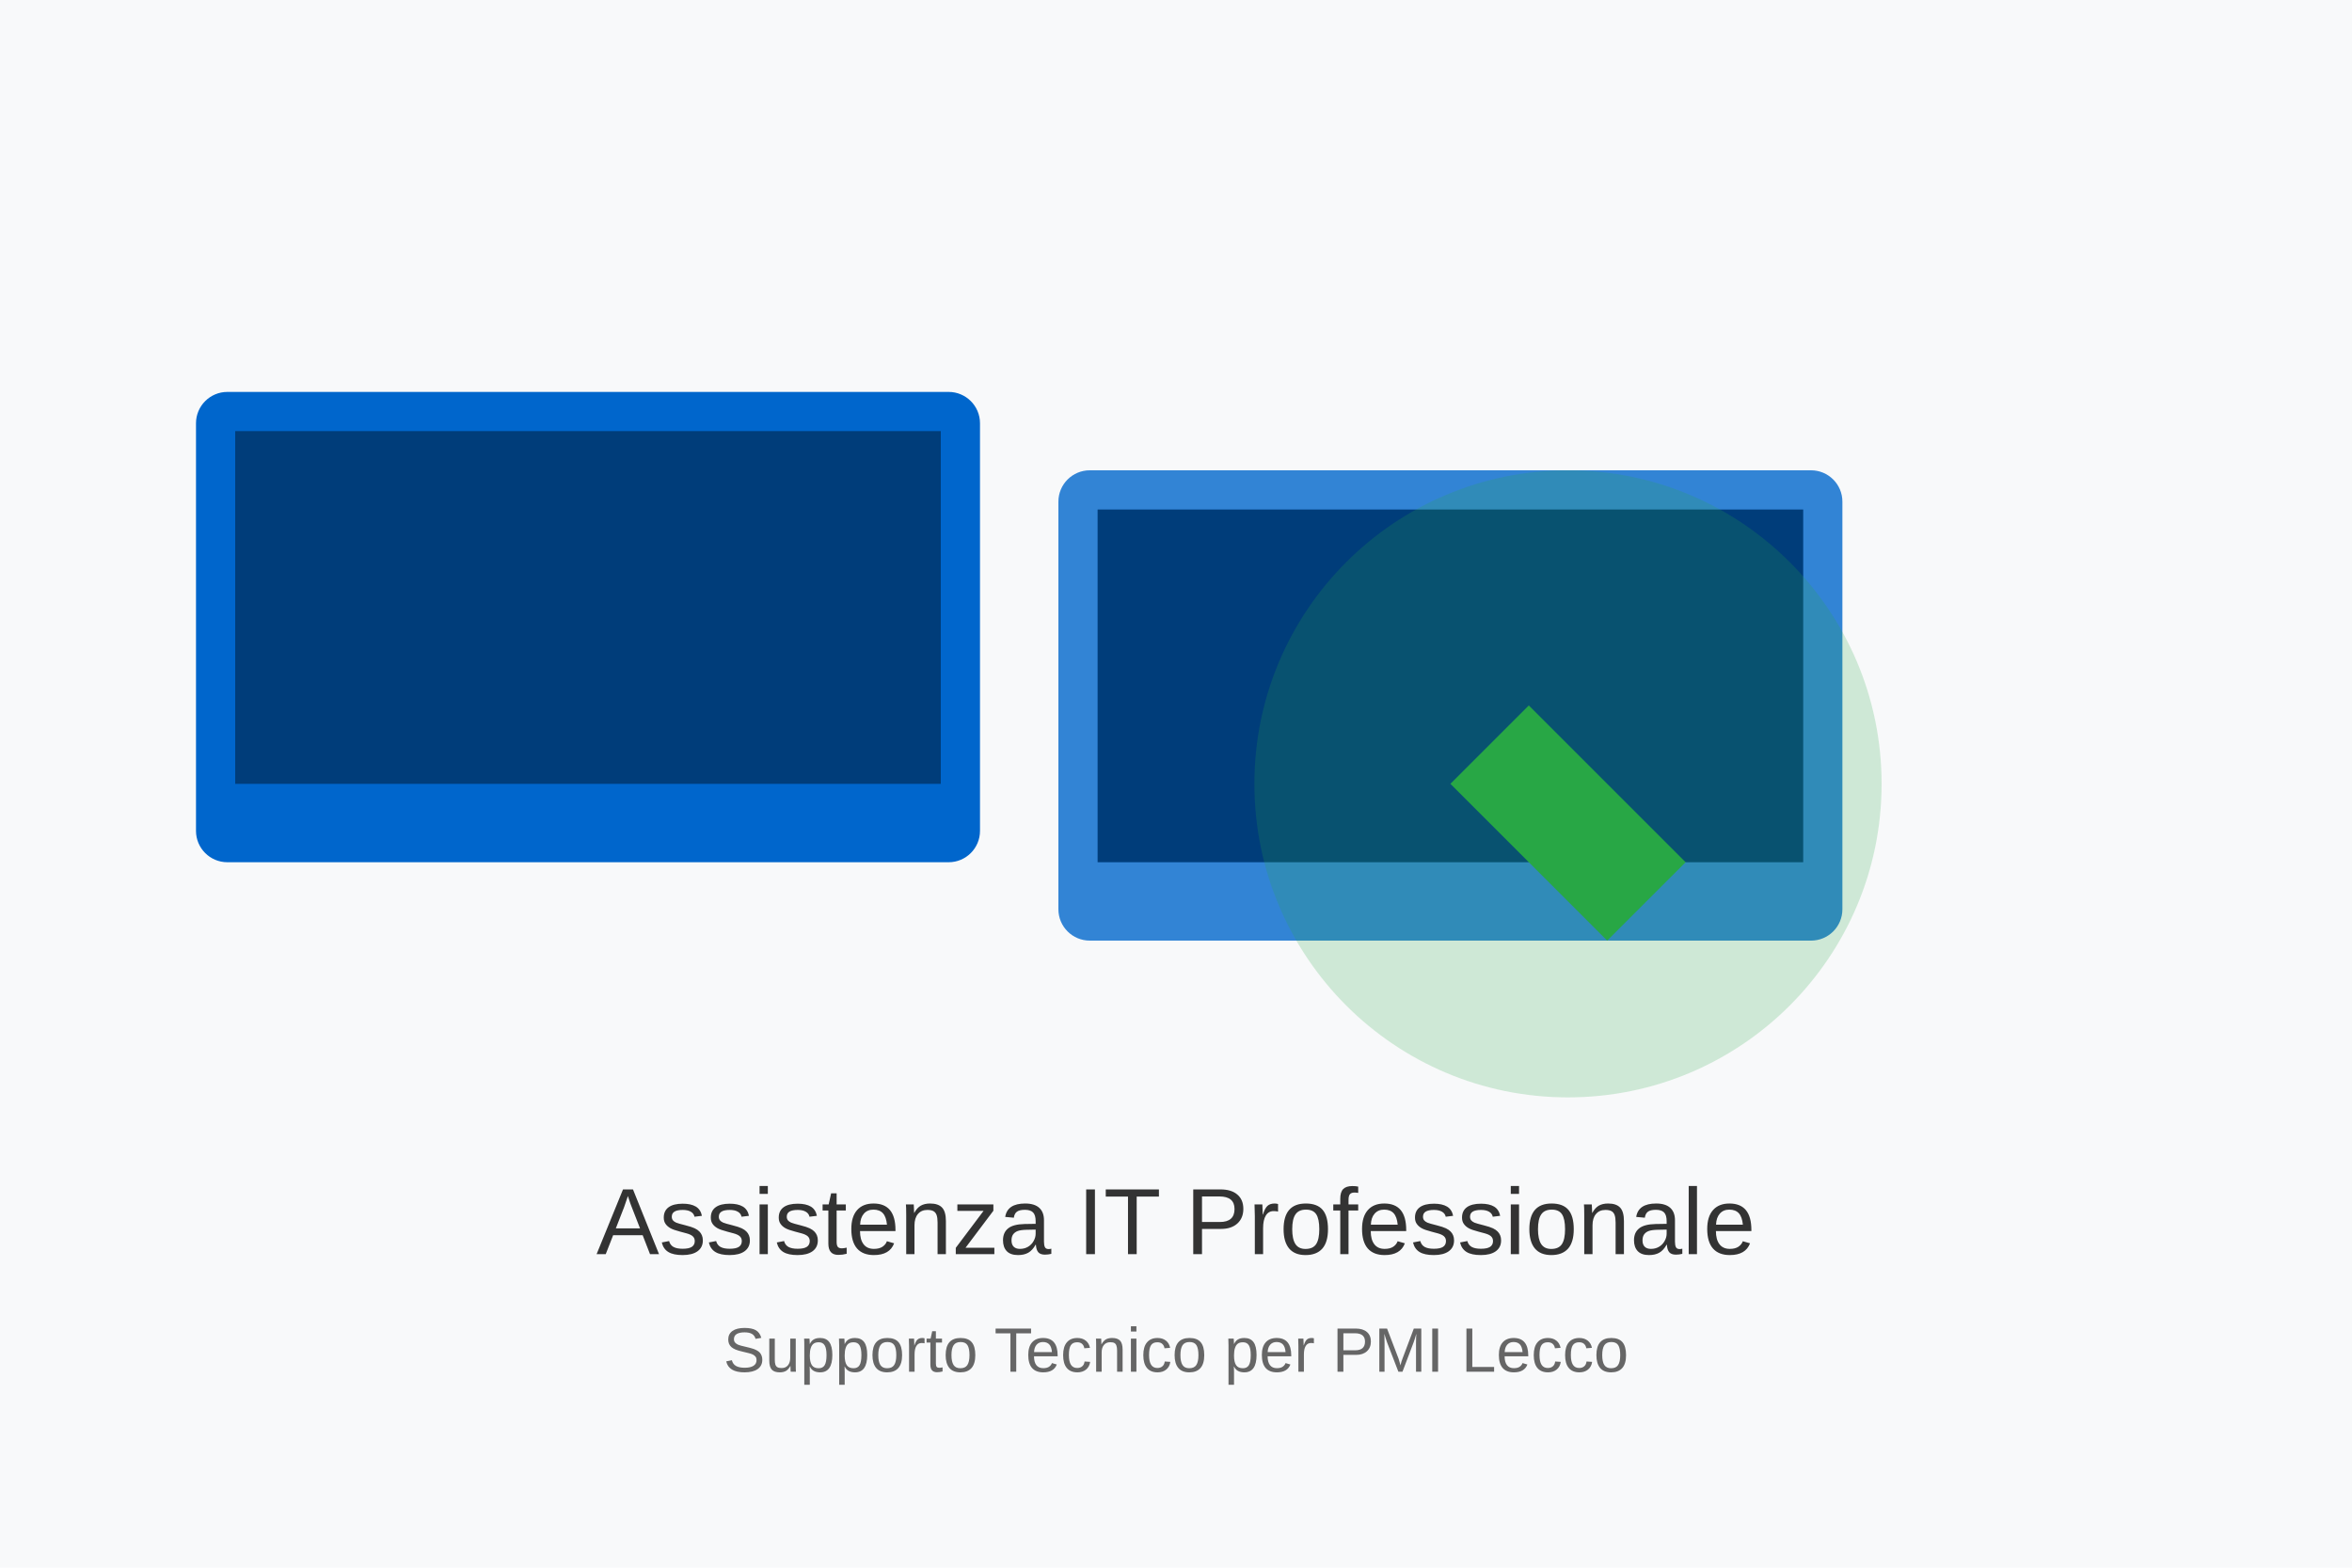
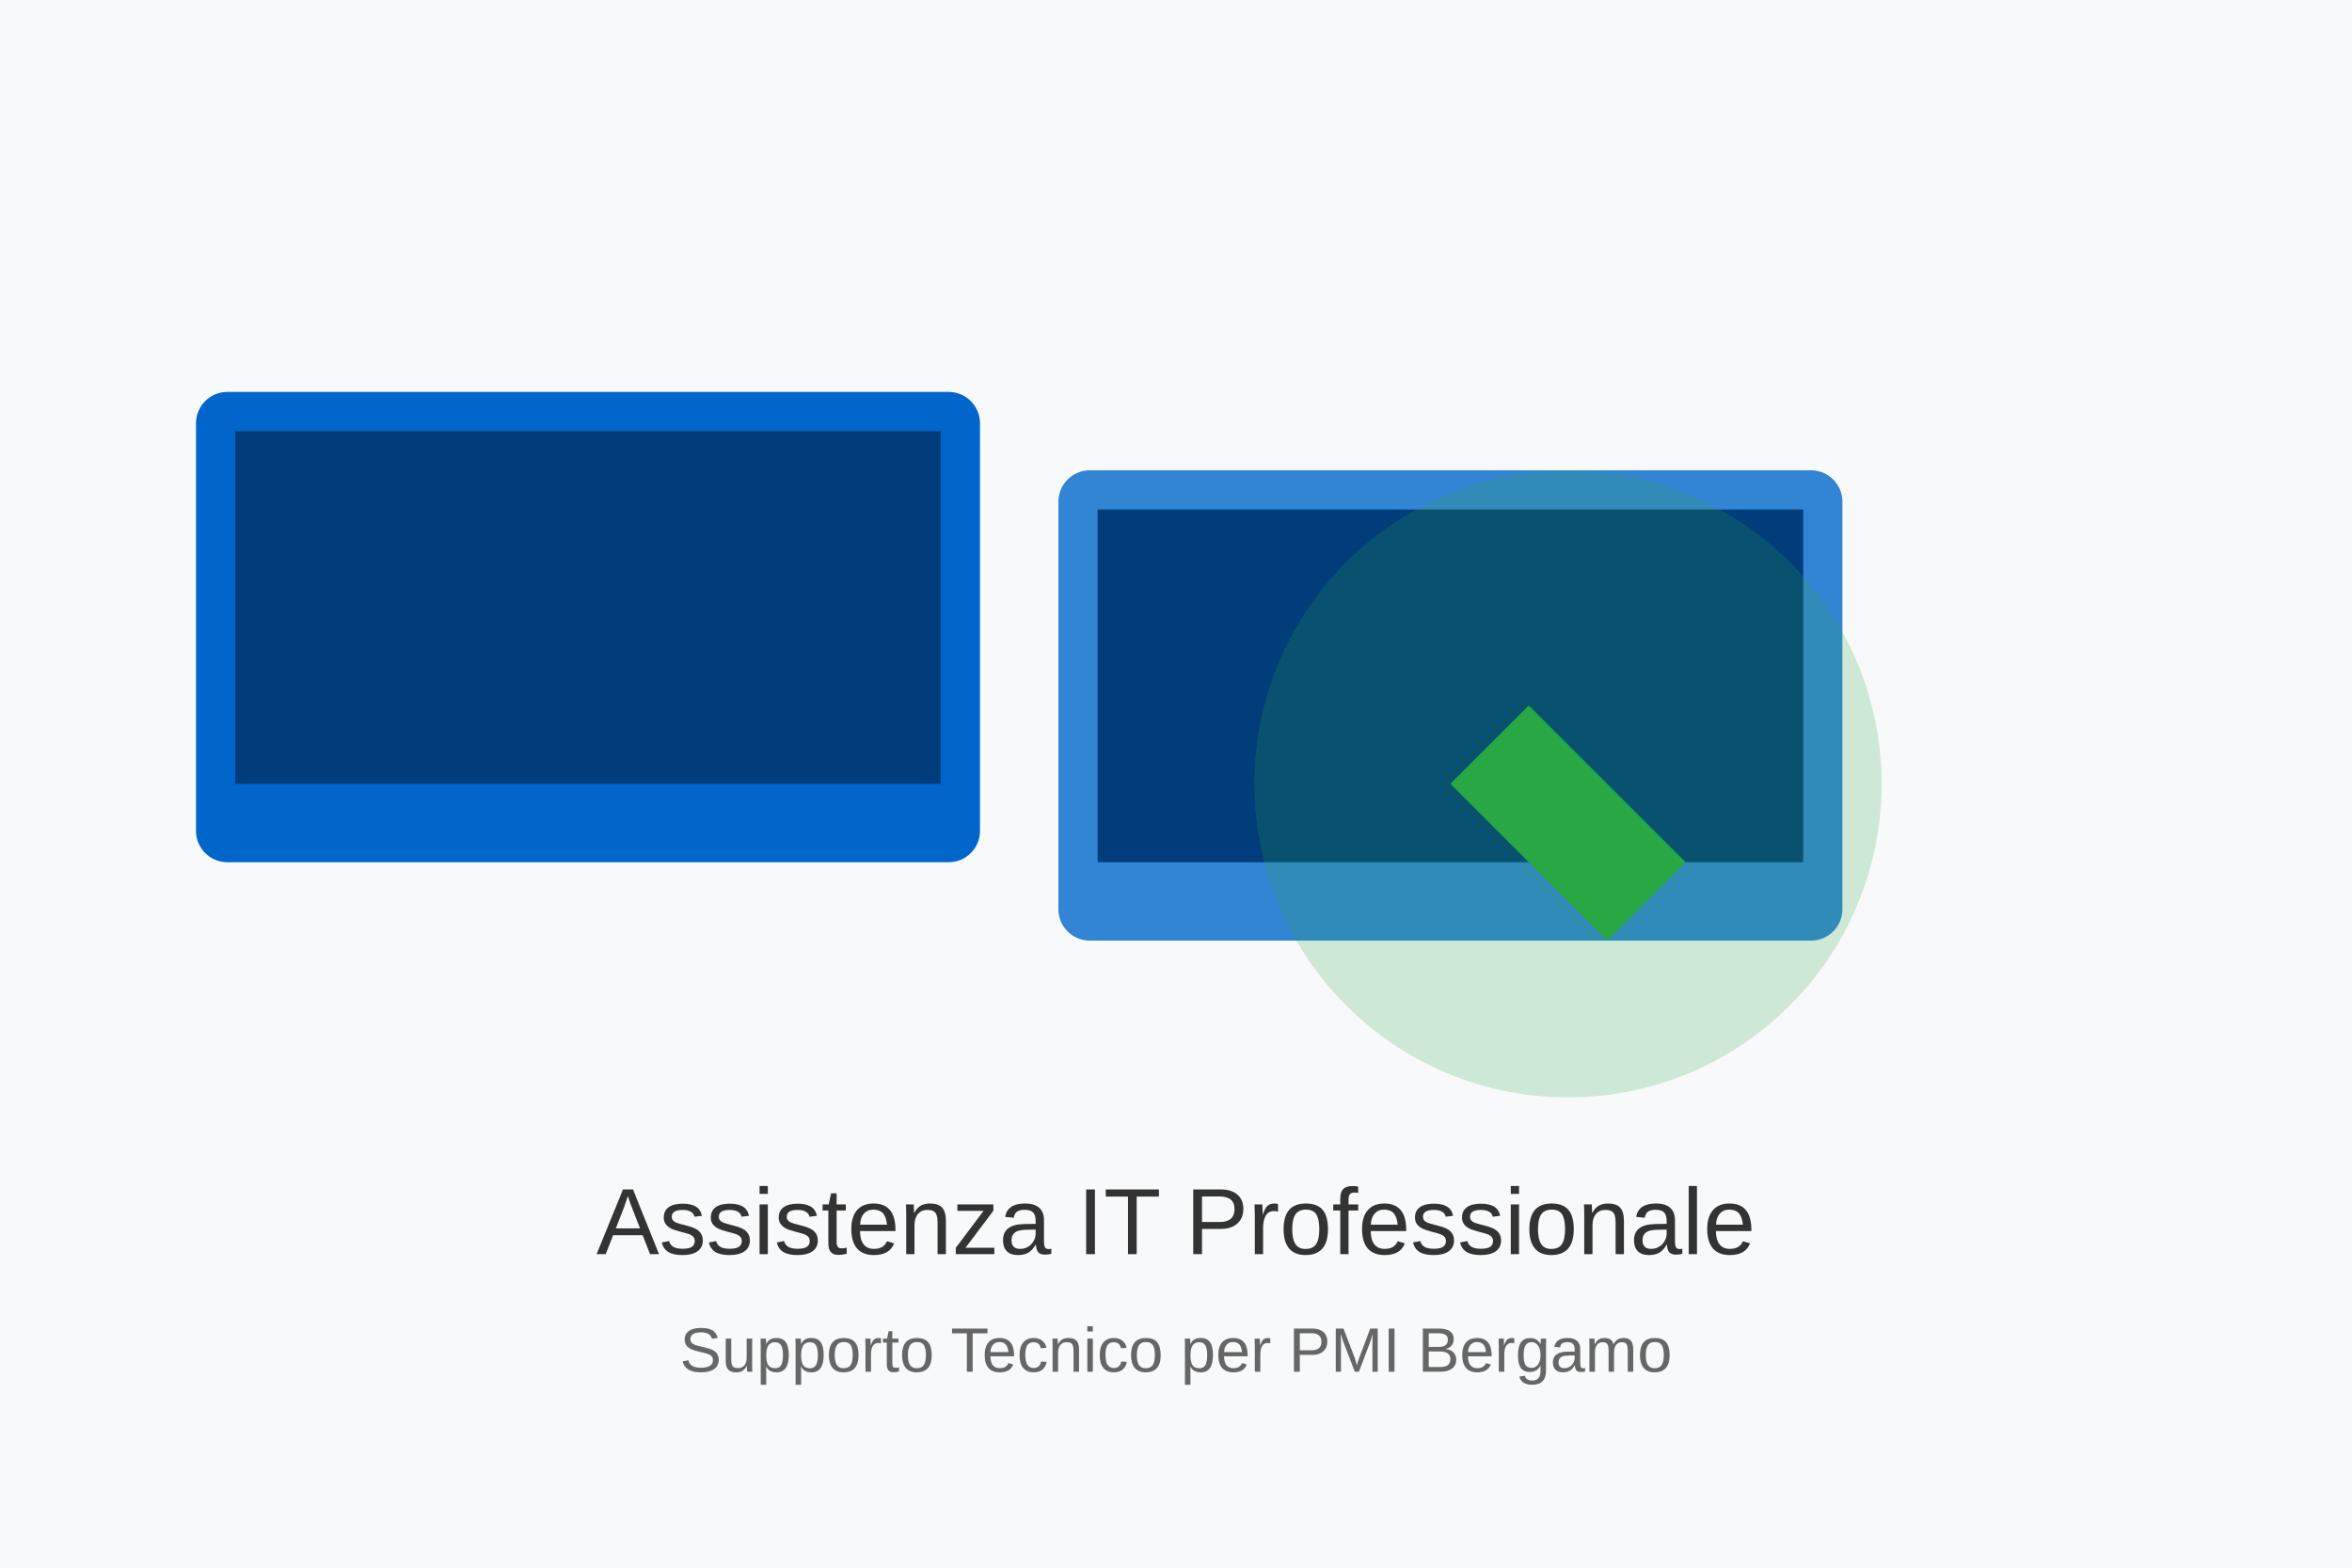
- <svg xmlns="http://www.w3.org/2000/svg" viewBox="0 0 600 400" width="600" height="400">
+ <svg xmlns="http://www.w3.org/2000/svg" role="img" aria-labelledby="title-bergamo">
  <rect width="600" height="400" fill="#f8f9fa" />
  <rect x="50" y="100" width="200" height="120" fill="#0066cc" rx="8" />
  <rect x="60" y="110" width="180" height="90" fill="#003d7a" />
  <rect x="270" y="120" width="200" height="120" fill="#0066cc" rx="8" opacity="0.8" />
  <rect x="280" y="130" width="180" height="90" fill="#003d7a" />
  <circle cx="400" cy="200" r="80" fill="#28a745" opacity="0.2" />
  <path d="M370 200 L390 180 L430 220 L410 240 Z" fill="#28a745" />
  <text x="300" y="320" font-family="Arial" font-size="24" fill="#333" text-anchor="middle">Assistenza IT Professionale</text>
-   <text x="300" y="350" font-family="Arial" font-size="16" fill="#666" text-anchor="middle">Supporto Tecnico per PMI Lecco</text>
+   <text x="300" y="350" font-family="Arial" font-size="16" fill="#666" text-anchor="middle">Supporto Tecnico per PMI Bergamo</text>
</svg>
